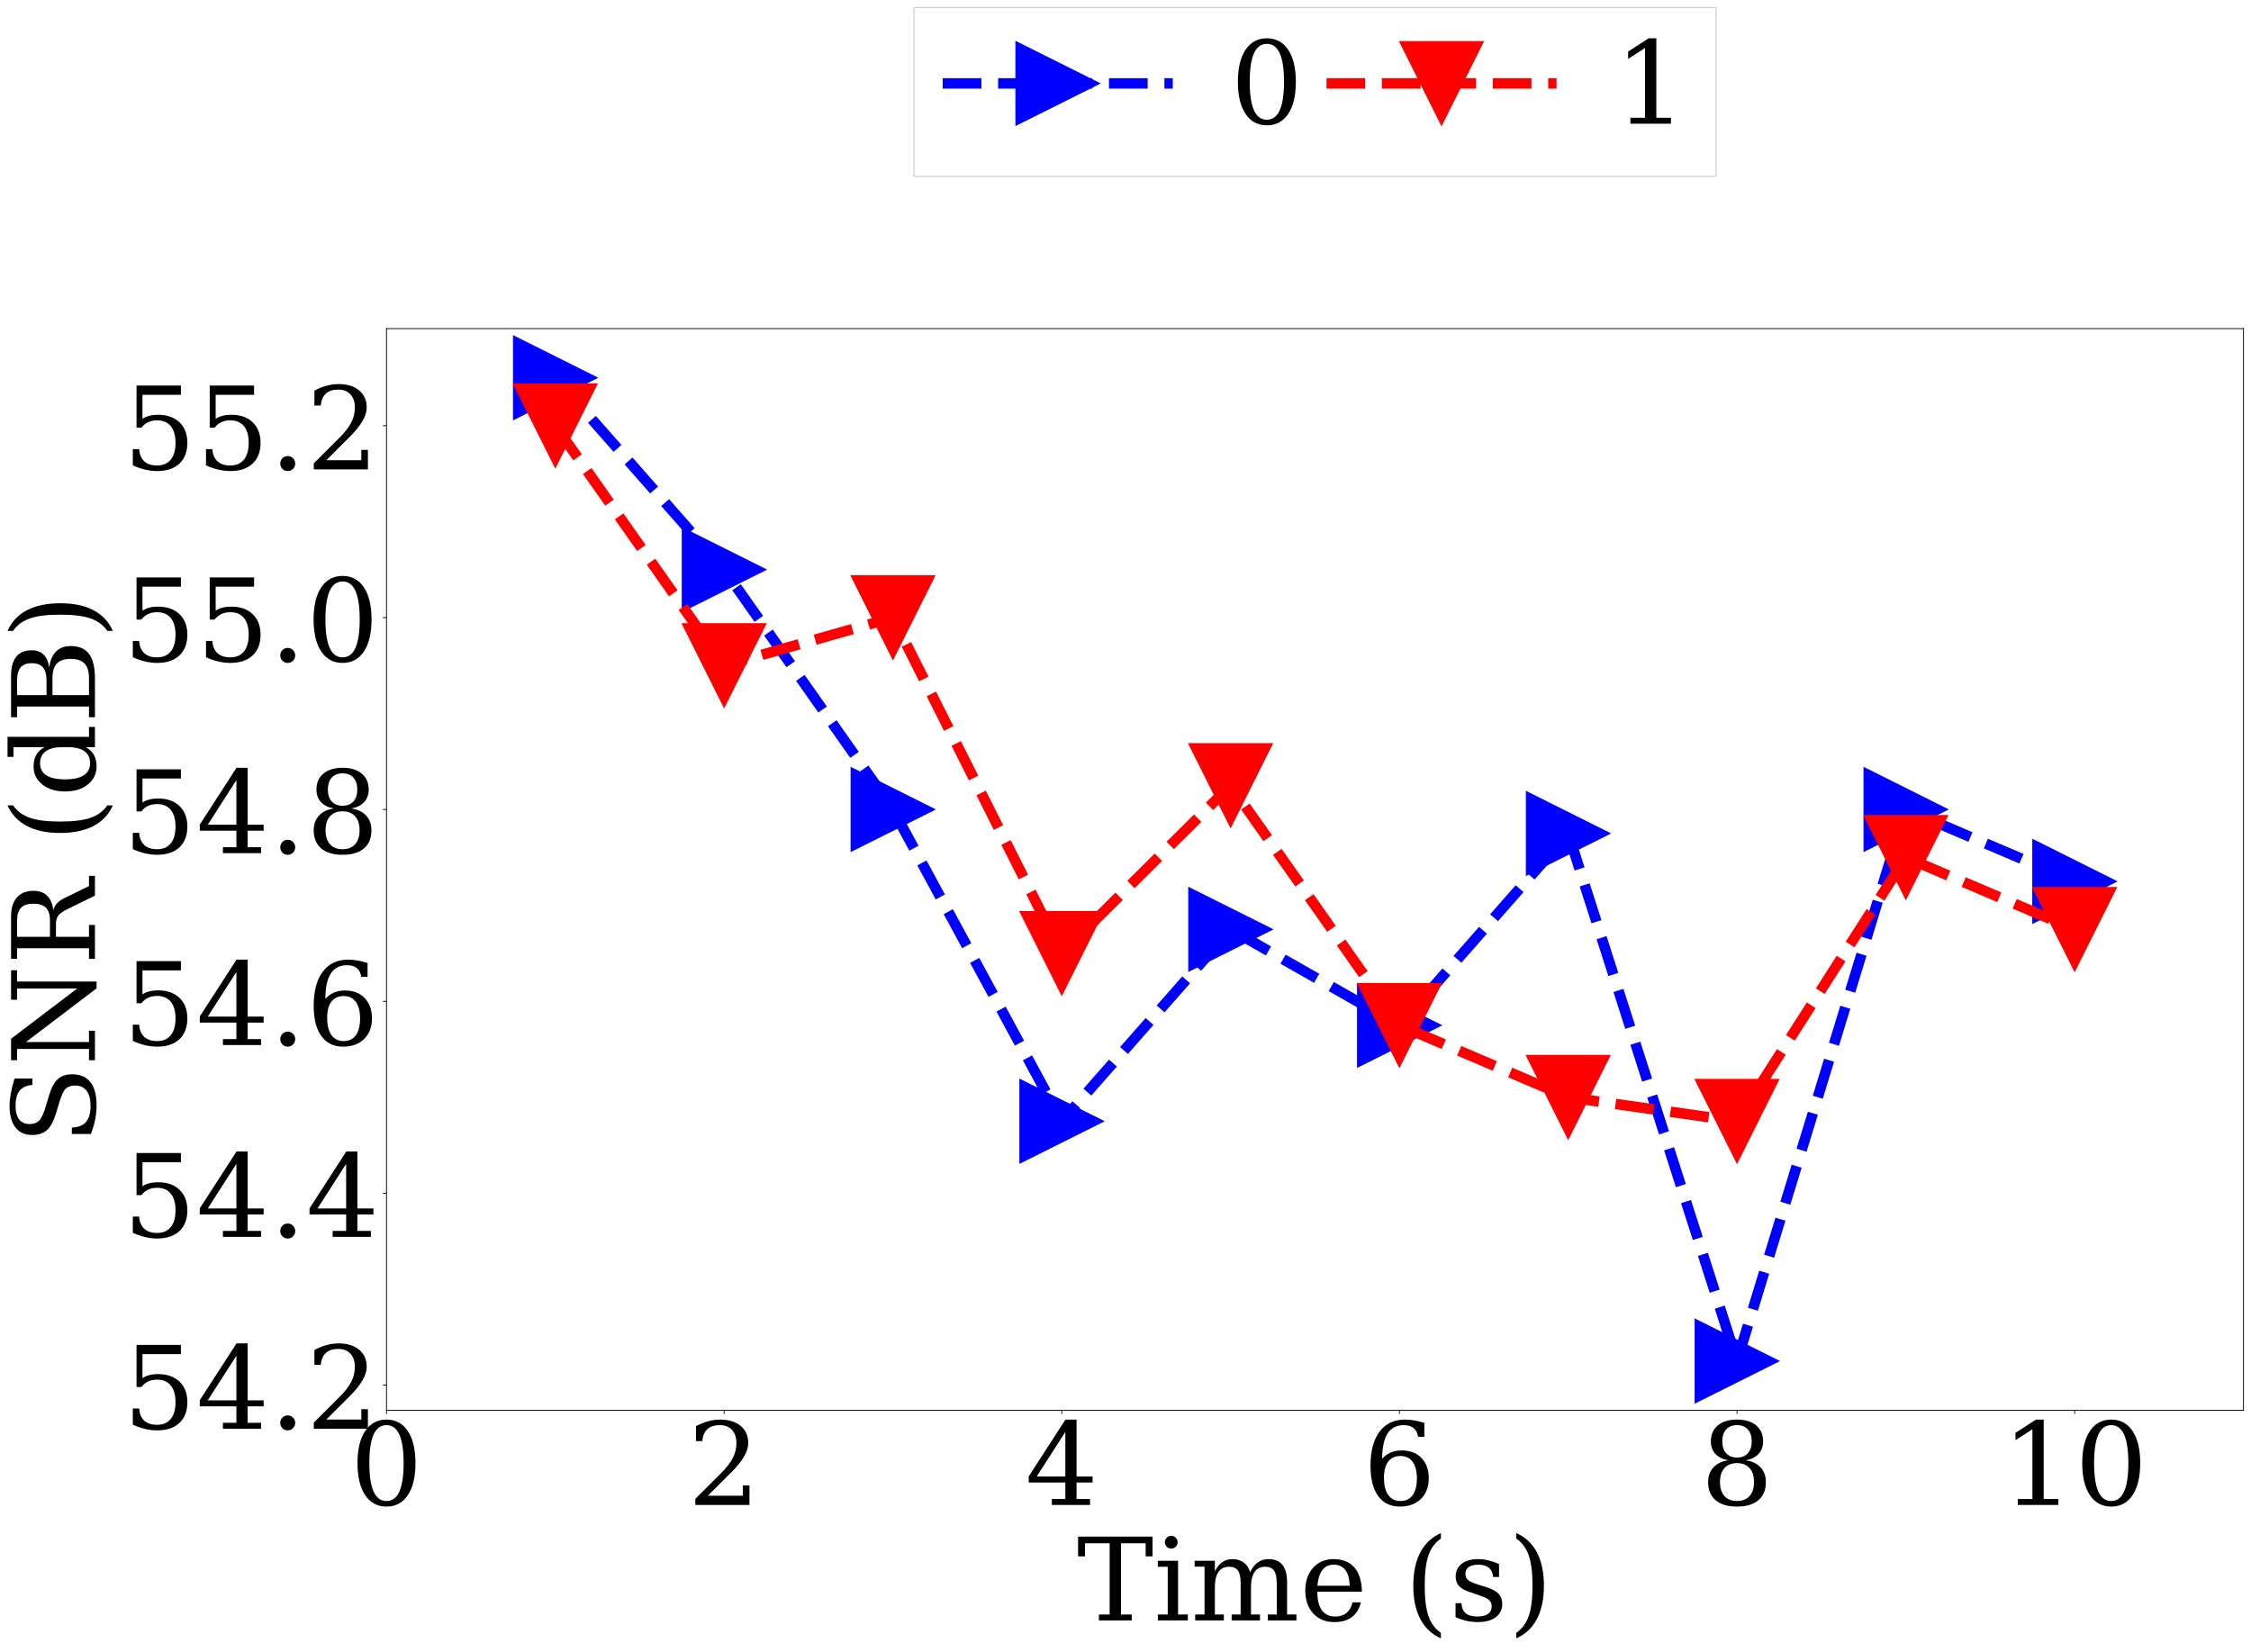
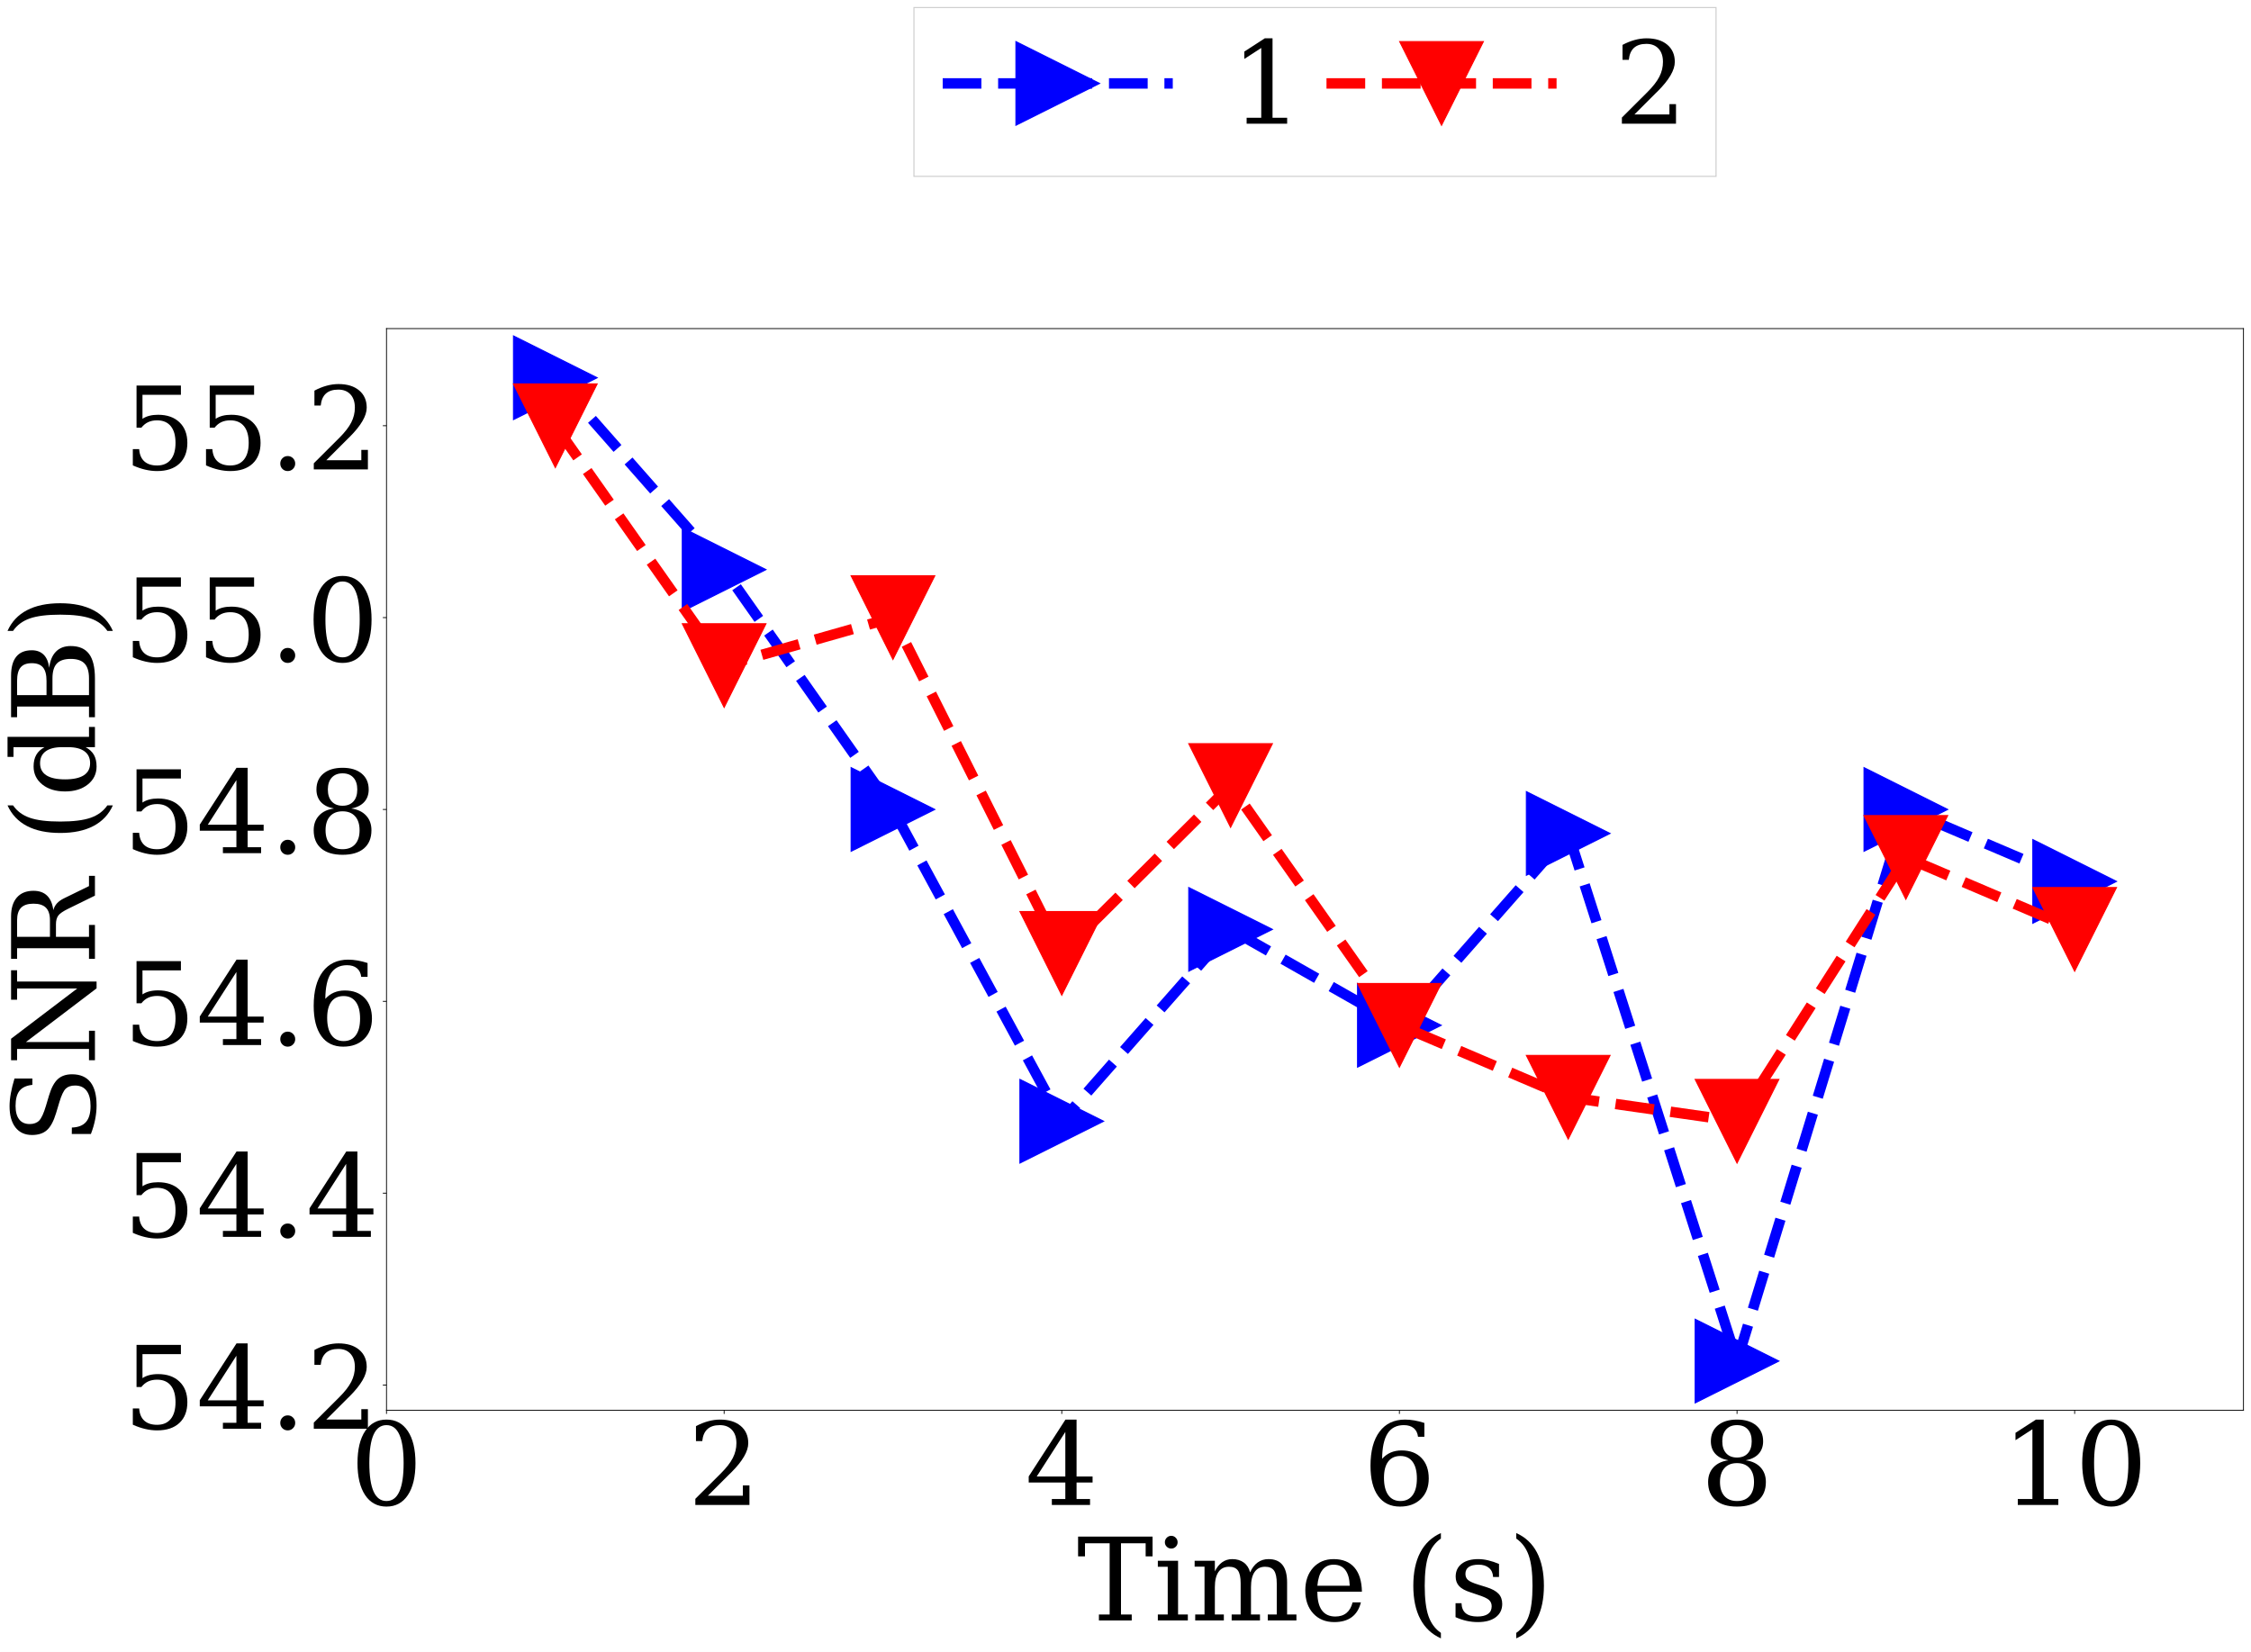
<svg xmlns="http://www.w3.org/2000/svg" xmlns:xlink="http://www.w3.org/1999/xlink" width="2152.416pt" height="1579.779pt" viewBox="0 0 2152.416 1579.779" version="1.1">
  <defs>
    <style type="text/css">*{stroke-linejoin: round; stroke-linecap: butt}</style>
  </defs>
  <g id="figure_1">
    <g id="patch_1">
      <path d="M 0 1579.779  L 2152.416 1579.779  L 2152.416 0  L 0 0  z " style="fill: #ffffff; stroke: #ffffff; stroke-linejoin: miter" />
    </g>
    <g id="axes_1">
      <g id="patch_2">
        <path d="M 369.581 1348.66  L 2145.216 1348.66  L 2145.216 314.245  L 369.581 314.245  z " style="fill: #ffffff" />
      </g>
      <g id="matplotlib.axis_1">
        <g id="xtick_1">
          <g id="line2d_1">
            <defs>
-               <path id="mf22783dda0" d="M 0 0  L 0 3.5  " style="stroke: #000000; stroke-width: 0.8" />
+               <path id="md1f461f4d4" d="M 0 0  L 0 3.5  " style="stroke: #000000; stroke-width: 0.8" />
            </defs>
            <g>
-               <use xlink:href="#mf22783dda0" x="369.581" y="1348.66" style="stroke: #000000; stroke-width: 0.8" />
+               <use xlink:href="#md1f461f4d4" x="369.581" y="1348.66" style="stroke: #000000; stroke-width: 0.8" />
            </g>
          </g>
          <g id="text_1">
            <g transform="translate(334.5875 1439.243) scale(1.1 -1.1)">
              <defs>
                <path id="DejaVuSerif-30" d="M 2034 219  Q 2513 219 2750 744  Q 2988 1269 2988 2328  Q 2988 3391 2750 3916  Q 2513 4441 2034 4441  Q 1556 4441 1318 3916  Q 1081 3391 1081 2328  Q 1081 1269 1318 744  Q 1556 219 2034 219  z M 2034 -91  Q 1275 -91 848 546  Q 422 1184 422 2328  Q 422 3475 848 4112  Q 1275 4750 2034 4750  Q 2797 4750 3222 4112  Q 3647 3475 3647 2328  Q 3647 1184 3222 546  Q 2797 -91 2034 -91  z " transform="scale(0.015625)" />
              </defs>
              <use xlink:href="#DejaVuSerif-30" />
            </g>
          </g>
        </g>
        <g id="xtick_2">
          <g id="line2d_2">
            <g>
-               <use xlink:href="#mf22783dda0" x="692.424" y="1348.66" style="stroke: #000000; stroke-width: 0.8" />
+               <use xlink:href="#md1f461f4d4" x="692.424" y="1348.66" style="stroke: #000000; stroke-width: 0.8" />
            </g>
          </g>
          <g id="text_2">
            <g transform="translate(657.4302 1439.243) scale(1.1 -1.1)">
              <defs>
                <path id="DejaVuSerif-32" d="M 819 3553  L 469 3553  L 469 4384  Q 803 4563 1142 4656  Q 1481 4750 1806 4750  Q 2534 4750 2956 4397  Q 3378 4044 3378 3438  Q 3378 2753 2422 1800  Q 2347 1728 2309 1691  L 1131 513  L 3078 513  L 3078 1088  L 3444 1088  L 3444 0  L 434 0  L 434 341  L 1850 1753  Q 2319 2222 2519 2614  Q 2719 3006 2719 3438  Q 2719 3909 2473 4175  Q 2228 4441 1797 4441  Q 1350 4441 1106 4219  Q 863 3997 819 3553  z " transform="scale(0.015625)" />
              </defs>
              <use xlink:href="#DejaVuSerif-32" />
            </g>
          </g>
        </g>
        <g id="xtick_3">
          <g id="line2d_3">
            <g>
-               <use xlink:href="#mf22783dda0" x="1015.267" y="1348.66" style="stroke: #000000; stroke-width: 0.8" />
+               <use xlink:href="#md1f461f4d4" x="1015.267" y="1348.66" style="stroke: #000000; stroke-width: 0.8" />
            </g>
          </g>
          <g id="text_3">
            <g transform="translate(980.273 1439.243) scale(1.1 -1.1)">
              <defs>
                <path id="DejaVuSerif-34" d="M 2234 1581  L 2234 4063  L 641 1581  L 2234 1581  z M 3609 0  L 1484 0  L 1484 331  L 2234 331  L 2234 1247  L 197 1247  L 197 1588  L 2241 4750  L 2859 4750  L 2859 1581  L 3750 1581  L 3750 1247  L 2859 1247  L 2859 331  L 3609 331  L 3609 0  z " transform="scale(0.015625)" />
              </defs>
              <use xlink:href="#DejaVuSerif-34" />
            </g>
          </g>
        </g>
        <g id="xtick_4">
          <g id="line2d_4">
            <g>
-               <use xlink:href="#mf22783dda0" x="1338.109" y="1348.66" style="stroke: #000000; stroke-width: 0.8" />
+               <use xlink:href="#md1f461f4d4" x="1338.109" y="1348.66" style="stroke: #000000; stroke-width: 0.8" />
            </g>
          </g>
          <g id="text_4">
            <g transform="translate(1303.116 1439.243) scale(1.1 -1.1)">
              <defs>
                <path id="DejaVuSerif-36" d="M 2094 219  Q 2534 219 2771 542  Q 3009 866 3009 1472  Q 3009 2078 2771 2401  Q 2534 2725 2094 2725  Q 1647 2725 1412 2412  Q 1178 2100 1178 1509  Q 1178 888 1415 553  Q 1653 219 2094 219  z M 1075 2569  Q 1288 2803 1556 2918  Q 1825 3034 2163 3034  Q 2859 3034 3264 2615  Q 3669 2197 3669 1472  Q 3669 763 3233 336  Q 2797 -91 2069 -91  Q 1278 -91 853 498  Q 428 1088 428 2181  Q 428 3406 931 4078  Q 1434 4750 2350 4750  Q 2597 4750 2869 4703  Q 3141 4656 3425 4563  L 3425 3794  L 3072 3794  Q 3034 4109 2831 4275  Q 2628 4441 2284 4441  Q 1678 4441 1381 3981  Q 1084 3522 1075 2569  z " transform="scale(0.015625)" />
              </defs>
              <use xlink:href="#DejaVuSerif-36" />
            </g>
          </g>
        </g>
        <g id="xtick_5">
          <g id="line2d_5">
            <g>
-               <use xlink:href="#mf22783dda0" x="1660.952" y="1348.66" style="stroke: #000000; stroke-width: 0.8" />
+               <use xlink:href="#md1f461f4d4" x="1660.952" y="1348.66" style="stroke: #000000; stroke-width: 0.8" />
            </g>
          </g>
          <g id="text_5">
            <g transform="translate(1625.958 1439.243) scale(1.1 -1.1)">
              <defs>
                <path id="DejaVuSerif-38" d="M 2981 1275  Q 2981 1775 2732 2051  Q 2484 2328 2034 2328  Q 1584 2328 1336 2051  Q 1088 1775 1088 1275  Q 1088 772 1336 495  Q 1584 219 2034 219  Q 2484 219 2732 495  Q 2981 772 2981 1275  z M 2853 3541  Q 2853 3966 2637 4203  Q 2422 4441 2034 4441  Q 1650 4441 1433 4203  Q 1216 3966 1216 3541  Q 1216 3113 1433 2875  Q 1650 2638 2034 2638  Q 2422 2638 2637 2875  Q 2853 3113 2853 3541  z M 2516 2484  Q 3047 2413 3344 2092  Q 3641 1772 3641 1275  Q 3641 619 3225 264  Q 2809 -91 2034 -91  Q 1263 -91 845 264  Q 428 619 428 1275  Q 428 1772 725 2092  Q 1022 2413 1556 2484  Q 1084 2569 832 2842  Q 581 3116 581 3541  Q 581 4103 968 4426  Q 1356 4750 2034 4750  Q 2713 4750 3100 4426  Q 3488 4103 3488 3541  Q 3488 3116 3236 2842  Q 2984 2569 2516 2484  z " transform="scale(0.015625)" />
              </defs>
              <use xlink:href="#DejaVuSerif-38" />
            </g>
          </g>
        </g>
        <g id="xtick_6">
          <g id="line2d_6">
            <g>
-               <use xlink:href="#mf22783dda0" x="1983.795" y="1348.66" style="stroke: #000000; stroke-width: 0.8" />
+               <use xlink:href="#md1f461f4d4" x="1983.795" y="1348.66" style="stroke: #000000; stroke-width: 0.8" />
            </g>
          </g>
          <g id="text_6">
            <g transform="translate(1913.807 1439.243) scale(1.1 -1.1)">
              <defs>
                <path id="DejaVuSerif-31" d="M 909 0  L 909 331  L 1722 331  L 1722 4213  L 781 3603  L 781 4013  L 1919 4750  L 2350 4750  L 2350 331  L 3163 331  L 3163 0  L 909 0  z " transform="scale(0.015625)" />
              </defs>
              <use xlink:href="#DejaVuSerif-31" />
              <use xlink:href="#DejaVuSerif-30" x="63.623" />
            </g>
          </g>
        </g>
        <g id="text_7">
          <g transform="translate(1029.793 1549.703) scale(1.1 -1.1)">
            <defs>
              <path id="DejaVuSerif-54" d="M 1222 0  L 1222 331  L 1819 331  L 1819 4294  L 447 4294  L 447 3566  L 63 3566  L 63 4666  L 4206 4666  L 4206 3566  L 3822 3566  L 3822 4294  L 2450 4294  L 2450 331  L 3047 331  L 3047 0  L 1222 0  z " transform="scale(0.015625)" />
              <path id="DejaVuSerif-69" d="M 622 4353  Q 622 4497 726 4603  Q 831 4709 978 4709  Q 1122 4709 1226 4603  Q 1331 4497 1331 4353  Q 1331 4206 1228 4103  Q 1125 4000 978 4000  Q 831 4000 726 4103  Q 622 4206 622 4353  z M 1356 331  L 1900 331  L 1900 0  L 231 0  L 231 331  L 781 331  L 781 2988  L 231 2988  L 231 3322  L 1356 3322  L 1356 331  z " transform="scale(0.015625)" />
              <path id="DejaVuSerif-6d" d="M 3316 2675  Q 3481 3041 3739 3227  Q 3997 3413 4341 3413  Q 4863 3413 5119 3089  Q 5375 2766 5375 2113  L 5375 331  L 5894 331  L 5894 0  L 4300 0  L 4300 331  L 4800 331  L 4800 2047  Q 4800 2556 4650 2772  Q 4500 2988 4153 2988  Q 3769 2988 3567 2697  Q 3366 2406 3366 1850  L 3366 331  L 3866 331  L 3866 0  L 2291 0  L 2291 331  L 2791 331  L 2791 2069  Q 2791 2566 2641 2777  Q 2491 2988 2144 2988  Q 1759 2988 1557 2697  Q 1356 2406 1356 1850  L 1356 331  L 1856 331  L 1856 0  L 263 0  L 263 331  L 781 331  L 781 2994  L 231 2994  L 231 3322  L 1356 3322  L 1356 2731  Q 1516 3063 1762 3238  Q 2009 3413 2322 3413  Q 2709 3413 2968 3220  Q 3228 3028 3316 2675  z " transform="scale(0.015625)" />
              <path id="DejaVuSerif-65" d="M 3469 1600  L 991 1600  L 991 1575  Q 991 903 1244 561  Q 1497 219 1991 219  Q 2369 219 2611 417  Q 2853 616 2950 1006  L 3413 1006  Q 3275 459 2904 184  Q 2534 -91 1931 -91  Q 1203 -91 761 389  Q 319 869 319 1663  Q 319 2450 753 2931  Q 1188 3413 1894 3413  Q 2647 3413 3050 2948  Q 3453 2484 3469 1600  z M 2791 1931  Q 2772 2513 2545 2808  Q 2319 3103 1894 3103  Q 1497 3103 1269 2806  Q 1041 2509 991 1931  L 2791 1931  z " transform="scale(0.015625)" />
              <path id="DejaVuSerif-20" transform="scale(0.015625)" />
              <path id="DejaVuSerif-28" d="M 2041 -997  Q 1281 -656 893 83  Q 506 822 506 1931  Q 506 3044 893 3783  Q 1281 4522 2041 4863  L 2041 4556  Q 1559 4225 1350 3623  Q 1141 3022 1141 1931  Q 1141 844 1350 242  Q 1559 -359 2041 -691  L 2041 -997  z " transform="scale(0.015625)" />
              <path id="DejaVuSerif-73" d="M 359 184  L 359 959  L 691 959  Q 703 588 923 403  Q 1144 219 1575 219  Q 1963 219 2166 364  Q 2369 509 2369 788  Q 2369 1006 2220 1140  Q 2072 1275 1594 1428  L 1178 1569  Q 750 1706 558 1912  Q 366 2119 366 2438  Q 366 2894 700 3153  Q 1034 3413 1625 3413  Q 1888 3413 2178 3344  Q 2469 3275 2778 3144  L 2778 2419  L 2447 2419  Q 2434 2741 2221 2922  Q 2009 3103 1644 3103  Q 1281 3103 1095 2975  Q 909 2847 909 2591  Q 909 2381 1050 2254  Q 1191 2128 1613 1997  L 2069 1856  Q 2541 1709 2748 1489  Q 2956 1269 2956 922  Q 2956 450 2595 179  Q 2234 -91 1600 -91  Q 1278 -91 972 -22  Q 666 47 359 184  z " transform="scale(0.015625)" />
              <path id="DejaVuSerif-29" d="M 453 -997  L 453 -691  Q 934 -359 1145 242  Q 1356 844 1356 1931  Q 1356 3022 1145 3623  Q 934 4225 453 4556  L 453 4863  Q 1216 4522 1603 3783  Q 1991 3044 1991 1931  Q 1991 822 1603 83  Q 1216 -656 453 -997  z " transform="scale(0.015625)" />
            </defs>
            <use xlink:href="#DejaVuSerif-54" />
            <use xlink:href="#DejaVuSerif-69" x="66.699" />
            <use xlink:href="#DejaVuSerif-6d" x="98.682" />
            <use xlink:href="#DejaVuSerif-65" x="193.506" />
            <use xlink:href="#DejaVuSerif-20" x="252.686" />
            <use xlink:href="#DejaVuSerif-28" x="284.473" />
            <use xlink:href="#DejaVuSerif-73" x="323.486" />
            <use xlink:href="#DejaVuSerif-29" x="374.805" />
          </g>
        </g>
      </g>
      <g id="matplotlib.axis_2">
        <g id="ytick_1">
          <g id="line2d_7">
            <defs>
-               <path id="m1530f38708" d="M 0 0  L -3.5 0  " style="stroke: #000000; stroke-width: 0.8" />
+               <path id="mf00e117aaa" d="M 0 0  L -3.5 0  " style="stroke: #000000; stroke-width: 0.8" />
            </defs>
            <g>
-               <use xlink:href="#m1530f38708" x="369.581" y="1324.578" style="stroke: #000000; stroke-width: 0.8" />
+               <use xlink:href="#mf00e117aaa" x="369.581" y="1324.578" style="stroke: #000000; stroke-width: 0.8" />
            </g>
          </g>
          <g id="text_8">
            <g transform="translate(117.6594 1366.369) scale(1.1 -1.1)">
              <defs>
                <path id="DejaVuSerif-35" d="M 3219 4666  L 3219 4153  L 1081 4153  L 1081 2816  Q 1244 2928 1461 2984  Q 1678 3041 1947 3041  Q 2703 3041 3140 2622  Q 3578 2203 3578 1478  Q 3578 738 3136 323  Q 2694 -91 1894 -91  Q 1572 -91 1234 -12  Q 897 66 544 225  L 544 1131  L 897 1131  Q 925 688 1179 453  Q 1434 219 1894 219  Q 2388 219 2653 544  Q 2919 869 2919 1478  Q 2919 2084 2655 2407  Q 2391 2731 1894 2731  Q 1613 2731 1398 2631  Q 1184 2531 1019 2322  L 750 2322  L 750 4666  L 3219 4666  z " transform="scale(0.015625)" />
                <path id="DejaVuSerif-2e" d="M 603 325  Q 603 500 722 622  Q 841 744 1019 744  Q 1191 744 1312 622  Q 1434 500 1434 325  Q 1434 153 1312 31  Q 1191 -91 1019 -91  Q 841 -91 722 29  Q 603 150 603 325  z " transform="scale(0.015625)" />
              </defs>
              <use xlink:href="#DejaVuSerif-35" />
              <use xlink:href="#DejaVuSerif-34" x="63.623" />
              <use xlink:href="#DejaVuSerif-2e" x="127.246" />
              <use xlink:href="#DejaVuSerif-32" x="159.033" />
            </g>
          </g>
        </g>
        <g id="ytick_2">
          <g id="line2d_8">
            <g>
-               <use xlink:href="#m1530f38708" x="369.581" y="1141.089" style="stroke: #000000; stroke-width: 0.8" />
+               <use xlink:href="#mf00e117aaa" x="369.581" y="1141.089" style="stroke: #000000; stroke-width: 0.8" />
            </g>
          </g>
          <g id="text_9">
            <g transform="translate(117.6594 1182.881) scale(1.1 -1.1)">
              <use xlink:href="#DejaVuSerif-35" />
              <use xlink:href="#DejaVuSerif-34" x="63.623" />
              <use xlink:href="#DejaVuSerif-2e" x="127.246" />
              <use xlink:href="#DejaVuSerif-34" x="159.033" />
            </g>
          </g>
        </g>
        <g id="ytick_3">
          <g id="line2d_9">
            <g>
-               <use xlink:href="#m1530f38708" x="369.581" y="957.601" style="stroke: #000000; stroke-width: 0.8" />
+               <use xlink:href="#mf00e117aaa" x="369.581" y="957.601" style="stroke: #000000; stroke-width: 0.8" />
            </g>
          </g>
          <g id="text_10">
            <g transform="translate(117.6594 999.3924) scale(1.1 -1.1)">
              <use xlink:href="#DejaVuSerif-35" />
              <use xlink:href="#DejaVuSerif-34" x="63.623" />
              <use xlink:href="#DejaVuSerif-2e" x="127.246" />
              <use xlink:href="#DejaVuSerif-36" x="159.033" />
            </g>
          </g>
        </g>
        <g id="ytick_4">
          <g id="line2d_10">
            <g>
-               <use xlink:href="#m1530f38708" x="369.581" y="774.113" style="stroke: #000000; stroke-width: 0.8" />
+               <use xlink:href="#mf00e117aaa" x="369.581" y="774.113" style="stroke: #000000; stroke-width: 0.8" />
            </g>
          </g>
          <g id="text_11">
            <g transform="translate(117.6594 815.9041) scale(1.1 -1.1)">
              <use xlink:href="#DejaVuSerif-35" />
              <use xlink:href="#DejaVuSerif-34" x="63.623" />
              <use xlink:href="#DejaVuSerif-2e" x="127.246" />
              <use xlink:href="#DejaVuSerif-38" x="159.033" />
            </g>
          </g>
        </g>
        <g id="ytick_5">
          <g id="line2d_11">
            <g>
-               <use xlink:href="#m1530f38708" x="369.581" y="590.624" style="stroke: #000000; stroke-width: 0.8" />
+               <use xlink:href="#mf00e117aaa" x="369.581" y="590.624" style="stroke: #000000; stroke-width: 0.8" />
            </g>
          </g>
          <g id="text_12">
            <g transform="translate(117.6594 632.4159) scale(1.1 -1.1)">
              <use xlink:href="#DejaVuSerif-35" />
              <use xlink:href="#DejaVuSerif-35" x="63.623" />
              <use xlink:href="#DejaVuSerif-2e" x="127.246" />
              <use xlink:href="#DejaVuSerif-30" x="159.033" />
            </g>
          </g>
        </g>
        <g id="ytick_6">
          <g id="line2d_12">
            <g>
-               <use xlink:href="#m1530f38708" x="369.581" y="407.136" style="stroke: #000000; stroke-width: 0.8" />
+               <use xlink:href="#mf00e117aaa" x="369.581" y="407.136" style="stroke: #000000; stroke-width: 0.8" />
            </g>
          </g>
          <g id="text_13">
            <g transform="translate(117.6594 448.9276) scale(1.1 -1.1)">
              <use xlink:href="#DejaVuSerif-35" />
              <use xlink:href="#DejaVuSerif-35" x="63.623" />
              <use xlink:href="#DejaVuSerif-2e" x="127.246" />
              <use xlink:href="#DejaVuSerif-32" x="159.033" />
            </g>
          </g>
        </g>
        <g id="text_14">
          <g transform="translate(90.78281 1094.688) rotate(-90) scale(1.1 -1.1)">
            <defs>
              <path id="DejaVuSerif-53" d="M 594 225  L 594 1288  L 953 1284  Q 969 753 1261 498  Q 1553 244 2150 244  Q 2706 244 2998 464  Q 3291 684 3291 1106  Q 3291 1444 3114 1625  Q 2938 1806 2369 1978  L 1753 2163  Q 1084 2366 811 2669  Q 538 2972 538 3500  Q 538 4094 959 4422  Q 1381 4750 2144 4750  Q 2469 4750 2856 4679  Q 3244 4609 3681 4475  L 3681 3481  L 3328 3481  Q 3275 3975 2998 4195  Q 2722 4416 2156 4416  Q 1663 4416 1405 4214  Q 1147 4013 1147 3628  Q 1147 3294 1340 3103  Q 1534 2913 2163 2725  L 2741 2553  Q 3375 2363 3645 2067  Q 3916 1772 3916 1275  Q 3916 597 3481 253  Q 3047 -91 2188 -91  Q 1803 -91 1404 -12  Q 1006 66 594 225  z " transform="scale(0.015625)" />
              <path id="DejaVuSerif-4e" d="M 313 0  L 313 331  L 941 331  L 941 4331  L 313 4331  L 313 4666  L 1509 4666  L 4306 984  L 4306 4331  L 3681 4331  L 3681 4666  L 5319 4666  L 5319 4331  L 4691 4331  L 4691 -91  L 4313 -91  L 1325 3841  L 1325 331  L 1953 331  L 1953 0  L 313 0  z " transform="scale(0.015625)" />
              <path id="DejaVuSerif-52" d="M 3066 2316  Q 3284 2256 3442 2114  Q 3600 1972 3725 1716  L 4403 331  L 4972 331  L 4972 0  L 3872 0  L 3144 1484  Q 2934 1916 2759 2042  Q 2584 2169 2278 2169  L 1581 2169  L 1581 331  L 2241 331  L 2241 0  L 353 0  L 353 331  L 947 331  L 947 4331  L 353 4331  L 353 4666  L 2719 4666  Q 3400 4666 3770 4341  Q 4141 4016 4141 3419  Q 4141 2938 3870 2661  Q 3600 2384 3066 2316  z M 1581 2503  L 2503 2503  Q 2975 2503 3200 2726  Q 3425 2950 3425 3419  Q 3425 3888 3200 4109  Q 2975 4331 2503 4331  L 1581 4331  L 1581 2503  z " transform="scale(0.015625)" />
              <path id="DejaVuSerif-64" d="M 3359 331  L 3909 331  L 3909 0  L 2784 0  L 2784 519  Q 2616 206 2355 57  Q 2094 -91 1709 -91  Q 1097 -91 708 395  Q 319 881 319 1663  Q 319 2444 706 2928  Q 1094 3413 1709 3413  Q 2094 3413 2355 3264  Q 2616 3116 2784 2803  L 2784 4531  L 2241 4531  L 2241 4863  L 3359 4863  L 3359 331  z M 2784 1497  L 2784 1825  Q 2784 2422 2554 2737  Q 2325 3053 1888 3053  Q 1444 3053 1217 2703  Q 991 2353 991 1663  Q 991 975 1217 622  Q 1444 269 1888 269  Q 2325 269 2554 583  Q 2784 897 2784 1497  z " transform="scale(0.015625)" />
              <path id="DejaVuSerif-42" d="M 1581 331  L 2516 331  Q 3078 331 3337 575  Q 3597 819 3597 1350  Q 3597 1878 3339 2120  Q 3081 2363 2516 2363  L 1581 2363  L 1581 331  z M 1581 2694  L 2375 2694  Q 2888 2694 3123 2891  Q 3359 3088 3359 3513  Q 3359 3941 3123 4136  Q 2888 4331 2375 4331  L 1581 4331  L 1581 2694  z M 353 0  L 353 331  L 947 331  L 947 4331  L 353 4331  L 353 4666  L 2656 4666  Q 3363 4666 3720 4377  Q 4078 4088 4078 3513  Q 4078 3097 3829 2850  Q 3581 2603 3103 2547  Q 3697 2472 4005 2167  Q 4313 1863 4313 1350  Q 4313 656 3875 328  Q 3438 0 2509 0  L 353 0  z " transform="scale(0.015625)" />
            </defs>
            <use xlink:href="#DejaVuSerif-53" />
            <use xlink:href="#DejaVuSerif-4e" x="68.506" />
            <use xlink:href="#DejaVuSerif-52" x="156.006" />
            <use xlink:href="#DejaVuSerif-20" x="231.299" />
            <use xlink:href="#DejaVuSerif-28" x="263.086" />
            <use xlink:href="#DejaVuSerif-64" x="302.1" />
            <use xlink:href="#DejaVuSerif-42" x="366.113" />
            <use xlink:href="#DejaVuSerif-29" x="439.6" />
          </g>
        </g>
      </g>
      <g id="line2d_13">
-         <path d="M 531.003 361.264  L 692.424 544.752  L 853.845 774.113  L 1015.267 1072.281  L 1176.688 888.793  L 1338.109 980.537  L 1499.531 797.049  L 1660.952 1301.641  L 1822.374 774.113  L 1983.795 842.921  " clip-path="url(#p08c973d6cd)" style="fill: none; stroke-dasharray: 37,16; stroke-dashoffset: 0; stroke: #0000ff; stroke-width: 10" />
+         <path d="M 531.003 361.264  L 692.424 544.752  L 853.845 774.113  L 1015.267 1072.281  L 1176.688 888.793  L 1338.109 980.537  L 1499.531 797.049  L 1660.952 1301.641  L 1822.374 774.113  L 1983.795 842.921  " clip-path="url(#pa5890d043c)" style="fill: none; stroke-dasharray: 37,16; stroke-dashoffset: 0; stroke: #0000ff; stroke-width: 10" />
        <defs>
-           <path id="m5e80407539" d="M 40 0  L -40 -40  L -40 40  z " style="stroke: #0000ff; stroke-linejoin: miter" />
+           <path id="mc1c9533d88" d="M 40 0  L -40 -40  L -40 40  z " style="stroke: #0000ff; stroke-linejoin: miter" />
        </defs>
-         <g clip-path="url(#p08c973d6cd)">
-           <use xlink:href="#m5e80407539" x="531.003" y="361.264" style="fill: #0000ff; stroke: #0000ff; stroke-linejoin: miter" />
-           <use xlink:href="#m5e80407539" x="692.424" y="544.752" style="fill: #0000ff; stroke: #0000ff; stroke-linejoin: miter" />
-           <use xlink:href="#m5e80407539" x="853.845" y="774.113" style="fill: #0000ff; stroke: #0000ff; stroke-linejoin: miter" />
-           <use xlink:href="#m5e80407539" x="1015.267" y="1072.281" style="fill: #0000ff; stroke: #0000ff; stroke-linejoin: miter" />
-           <use xlink:href="#m5e80407539" x="1176.688" y="888.793" style="fill: #0000ff; stroke: #0000ff; stroke-linejoin: miter" />
-           <use xlink:href="#m5e80407539" x="1338.109" y="980.537" style="fill: #0000ff; stroke: #0000ff; stroke-linejoin: miter" />
-           <use xlink:href="#m5e80407539" x="1499.531" y="797.049" style="fill: #0000ff; stroke: #0000ff; stroke-linejoin: miter" />
-           <use xlink:href="#m5e80407539" x="1660.952" y="1301.641" style="fill: #0000ff; stroke: #0000ff; stroke-linejoin: miter" />
-           <use xlink:href="#m5e80407539" x="1822.374" y="774.113" style="fill: #0000ff; stroke: #0000ff; stroke-linejoin: miter" />
-           <use xlink:href="#m5e80407539" x="1983.795" y="842.921" style="fill: #0000ff; stroke: #0000ff; stroke-linejoin: miter" />
+         <g clip-path="url(#pa5890d043c)">
+           <use xlink:href="#mc1c9533d88" x="531.003" y="361.264" style="fill: #0000ff; stroke: #0000ff; stroke-linejoin: miter" />
+           <use xlink:href="#mc1c9533d88" x="692.424" y="544.752" style="fill: #0000ff; stroke: #0000ff; stroke-linejoin: miter" />
+           <use xlink:href="#mc1c9533d88" x="853.845" y="774.113" style="fill: #0000ff; stroke: #0000ff; stroke-linejoin: miter" />
+           <use xlink:href="#mc1c9533d88" x="1015.267" y="1072.281" style="fill: #0000ff; stroke: #0000ff; stroke-linejoin: miter" />
+           <use xlink:href="#mc1c9533d88" x="1176.688" y="888.793" style="fill: #0000ff; stroke: #0000ff; stroke-linejoin: miter" />
+           <use xlink:href="#mc1c9533d88" x="1338.109" y="980.537" style="fill: #0000ff; stroke: #0000ff; stroke-linejoin: miter" />
+           <use xlink:href="#mc1c9533d88" x="1499.531" y="797.049" style="fill: #0000ff; stroke: #0000ff; stroke-linejoin: miter" />
+           <use xlink:href="#mc1c9533d88" x="1660.952" y="1301.641" style="fill: #0000ff; stroke: #0000ff; stroke-linejoin: miter" />
+           <use xlink:href="#mc1c9533d88" x="1822.374" y="774.113" style="fill: #0000ff; stroke: #0000ff; stroke-linejoin: miter" />
+           <use xlink:href="#mc1c9533d88" x="1983.795" y="842.921" style="fill: #0000ff; stroke: #0000ff; stroke-linejoin: miter" />
        </g>
      </g>
      <g id="line2d_14">
-         <path d="M 531.003 407.136  L 692.424 636.497  L 853.845 590.624  L 1015.267 911.729  L 1176.688 751.177  L 1338.109 980.537  L 1499.531 1049.345  L 1660.952 1072.281  L 1822.374 819.985  L 1983.795 888.793  " clip-path="url(#p08c973d6cd)" style="fill: none; stroke-dasharray: 37,16; stroke-dashoffset: 0; stroke: #ff0000; stroke-width: 10" />
+         <path d="M 531.003 407.136  L 692.424 636.497  L 853.845 590.624  L 1015.267 911.729  L 1176.688 751.177  L 1338.109 980.537  L 1499.531 1049.345  L 1660.952 1072.281  L 1822.374 819.985  L 1983.795 888.793  " clip-path="url(#pa5890d043c)" style="fill: none; stroke-dasharray: 37,16; stroke-dashoffset: 0; stroke: #ff0000; stroke-width: 10" />
        <defs>
-           <path id="m853551863c" d="M -0 40  L 40 -40  L -40 -40  z " style="stroke: #ff0000; stroke-linejoin: miter" />
+           <path id="m9244d34f1d" d="M -0 40  L 40 -40  L -40 -40  z " style="stroke: #ff0000; stroke-linejoin: miter" />
        </defs>
-         <g clip-path="url(#p08c973d6cd)">
-           <use xlink:href="#m853551863c" x="531.003" y="407.136" style="fill: #ff0000; stroke: #ff0000; stroke-linejoin: miter" />
-           <use xlink:href="#m853551863c" x="692.424" y="636.497" style="fill: #ff0000; stroke: #ff0000; stroke-linejoin: miter" />
-           <use xlink:href="#m853551863c" x="853.845" y="590.624" style="fill: #ff0000; stroke: #ff0000; stroke-linejoin: miter" />
-           <use xlink:href="#m853551863c" x="1015.267" y="911.729" style="fill: #ff0000; stroke: #ff0000; stroke-linejoin: miter" />
-           <use xlink:href="#m853551863c" x="1176.688" y="751.177" style="fill: #ff0000; stroke: #ff0000; stroke-linejoin: miter" />
-           <use xlink:href="#m853551863c" x="1338.109" y="980.537" style="fill: #ff0000; stroke: #ff0000; stroke-linejoin: miter" />
-           <use xlink:href="#m853551863c" x="1499.531" y="1049.345" style="fill: #ff0000; stroke: #ff0000; stroke-linejoin: miter" />
-           <use xlink:href="#m853551863c" x="1660.952" y="1072.281" style="fill: #ff0000; stroke: #ff0000; stroke-linejoin: miter" />
-           <use xlink:href="#m853551863c" x="1822.374" y="819.985" style="fill: #ff0000; stroke: #ff0000; stroke-linejoin: miter" />
-           <use xlink:href="#m853551863c" x="1983.795" y="888.793" style="fill: #ff0000; stroke: #ff0000; stroke-linejoin: miter" />
+         <g clip-path="url(#pa5890d043c)">
+           <use xlink:href="#m9244d34f1d" x="531.003" y="407.136" style="fill: #ff0000; stroke: #ff0000; stroke-linejoin: miter" />
+           <use xlink:href="#m9244d34f1d" x="692.424" y="636.497" style="fill: #ff0000; stroke: #ff0000; stroke-linejoin: miter" />
+           <use xlink:href="#m9244d34f1d" x="853.845" y="590.624" style="fill: #ff0000; stroke: #ff0000; stroke-linejoin: miter" />
+           <use xlink:href="#m9244d34f1d" x="1015.267" y="911.729" style="fill: #ff0000; stroke: #ff0000; stroke-linejoin: miter" />
+           <use xlink:href="#m9244d34f1d" x="1176.688" y="751.177" style="fill: #ff0000; stroke: #ff0000; stroke-linejoin: miter" />
+           <use xlink:href="#m9244d34f1d" x="1338.109" y="980.537" style="fill: #ff0000; stroke: #ff0000; stroke-linejoin: miter" />
+           <use xlink:href="#m9244d34f1d" x="1499.531" y="1049.345" style="fill: #ff0000; stroke: #ff0000; stroke-linejoin: miter" />
+           <use xlink:href="#m9244d34f1d" x="1660.952" y="1072.281" style="fill: #ff0000; stroke: #ff0000; stroke-linejoin: miter" />
+           <use xlink:href="#m9244d34f1d" x="1822.374" y="819.985" style="fill: #ff0000; stroke: #ff0000; stroke-linejoin: miter" />
+           <use xlink:href="#m9244d34f1d" x="1983.795" y="888.793" style="fill: #ff0000; stroke: #ff0000; stroke-linejoin: miter" />
        </g>
      </g>
      <g id="patch_3">
        <path d="M 369.581 1348.66  L 369.581 314.245  " style="fill: none; stroke: #000000; stroke-width: 0.8; stroke-linejoin: miter; stroke-linecap: square" />
      </g>
      <g id="patch_4">
        <path d="M 2145.216 1348.66  L 2145.216 314.245  " style="fill: none; stroke: #000000; stroke-width: 0.8; stroke-linejoin: miter; stroke-linecap: square" />
      </g>
      <g id="patch_5">
        <path d="M 369.581 1348.66  L 2145.216 1348.66  " style="fill: none; stroke: #000000; stroke-width: 0.8; stroke-linejoin: miter; stroke-linecap: square" />
      </g>
      <g id="patch_6">
        <path d="M 369.581 314.245  L 2145.216 314.245  " style="fill: none; stroke: #000000; stroke-width: 0.8; stroke-linejoin: miter; stroke-linecap: square" />
      </g>
      <g id="legend_1">
        <g id="patch_7">
          <path d="M 873.911 168.659  L 1640.886 168.659  L 1640.886 7.2  L 873.911 7.2  z " style="fill: #ffffff; stroke: #cccccc; stroke-linejoin: miter" />
        </g>
        <g id="line2d_15">
          <path d="M 901.411 79.783  L 1011.411 79.783  L 1121.411 79.783  " style="fill: none; stroke-dasharray: 37,16; stroke-dashoffset: 0; stroke: #0000ff; stroke-width: 10" />
          <g>
-             <use xlink:href="#m5e80407539" x="1011.411" y="79.783" style="fill: #0000ff; stroke: #0000ff; stroke-linejoin: miter" />
+             <use xlink:href="#mc1c9533d88" x="1011.411" y="79.783" style="fill: #0000ff; stroke: #0000ff; stroke-linejoin: miter" />
          </g>
        </g>
        <g id="text_15">
          <g transform="translate(1176.411 118.2828) scale(1.1 -1.1)">
-             <use xlink:href="#DejaVuSerif-30" />
+             <use xlink:href="#DejaVuSerif-31" />
          </g>
        </g>
        <g id="line2d_16">
          <path d="M 1268.399 79.783  L 1378.399 79.783  L 1488.399 79.783  " style="fill: none; stroke-dasharray: 37,16; stroke-dashoffset: 0; stroke: #ff0000; stroke-width: 10" />
          <g>
-             <use xlink:href="#m853551863c" x="1378.399" y="79.783" style="fill: #ff0000; stroke: #ff0000; stroke-linejoin: miter" />
+             <use xlink:href="#m9244d34f1d" x="1378.399" y="79.783" style="fill: #ff0000; stroke: #ff0000; stroke-linejoin: miter" />
          </g>
        </g>
        <g id="text_16">
          <g transform="translate(1543.399 118.2828) scale(1.1 -1.1)">
-             <use xlink:href="#DejaVuSerif-31" />
+             <use xlink:href="#DejaVuSerif-32" />
          </g>
        </g>
      </g>
    </g>
  </g>
  <defs>
-     <clipPath id="p08c973d6cd">
+     <clipPath id="pa5890d043c">
      <rect x="369.581" y="314.245" width="1775.635" height="1034.415" />
    </clipPath>
  </defs>
</svg>
